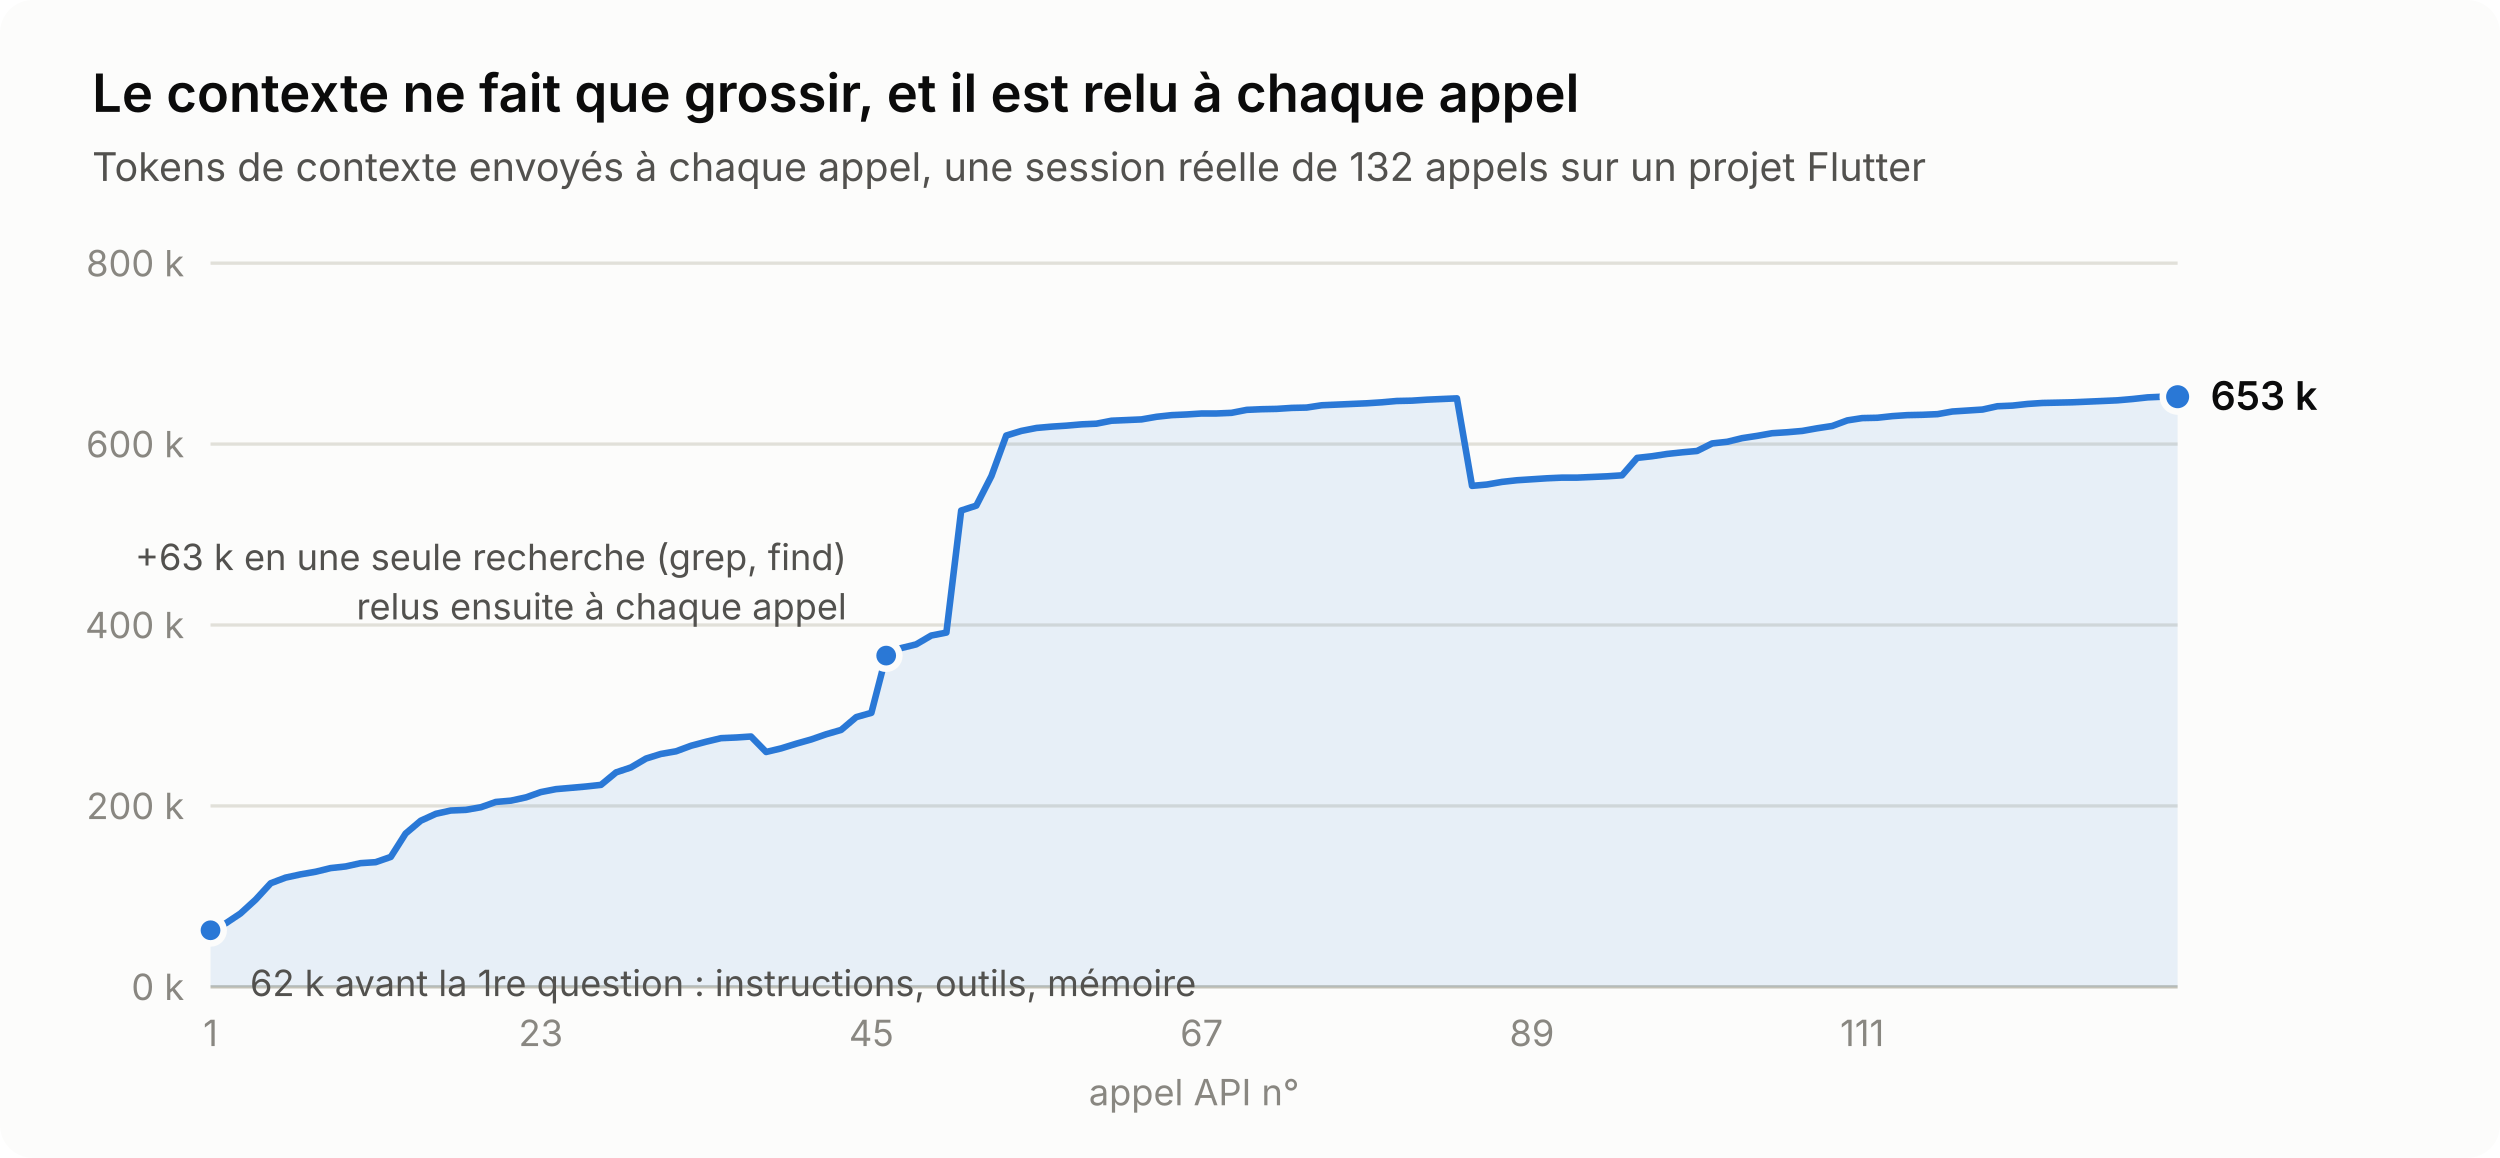
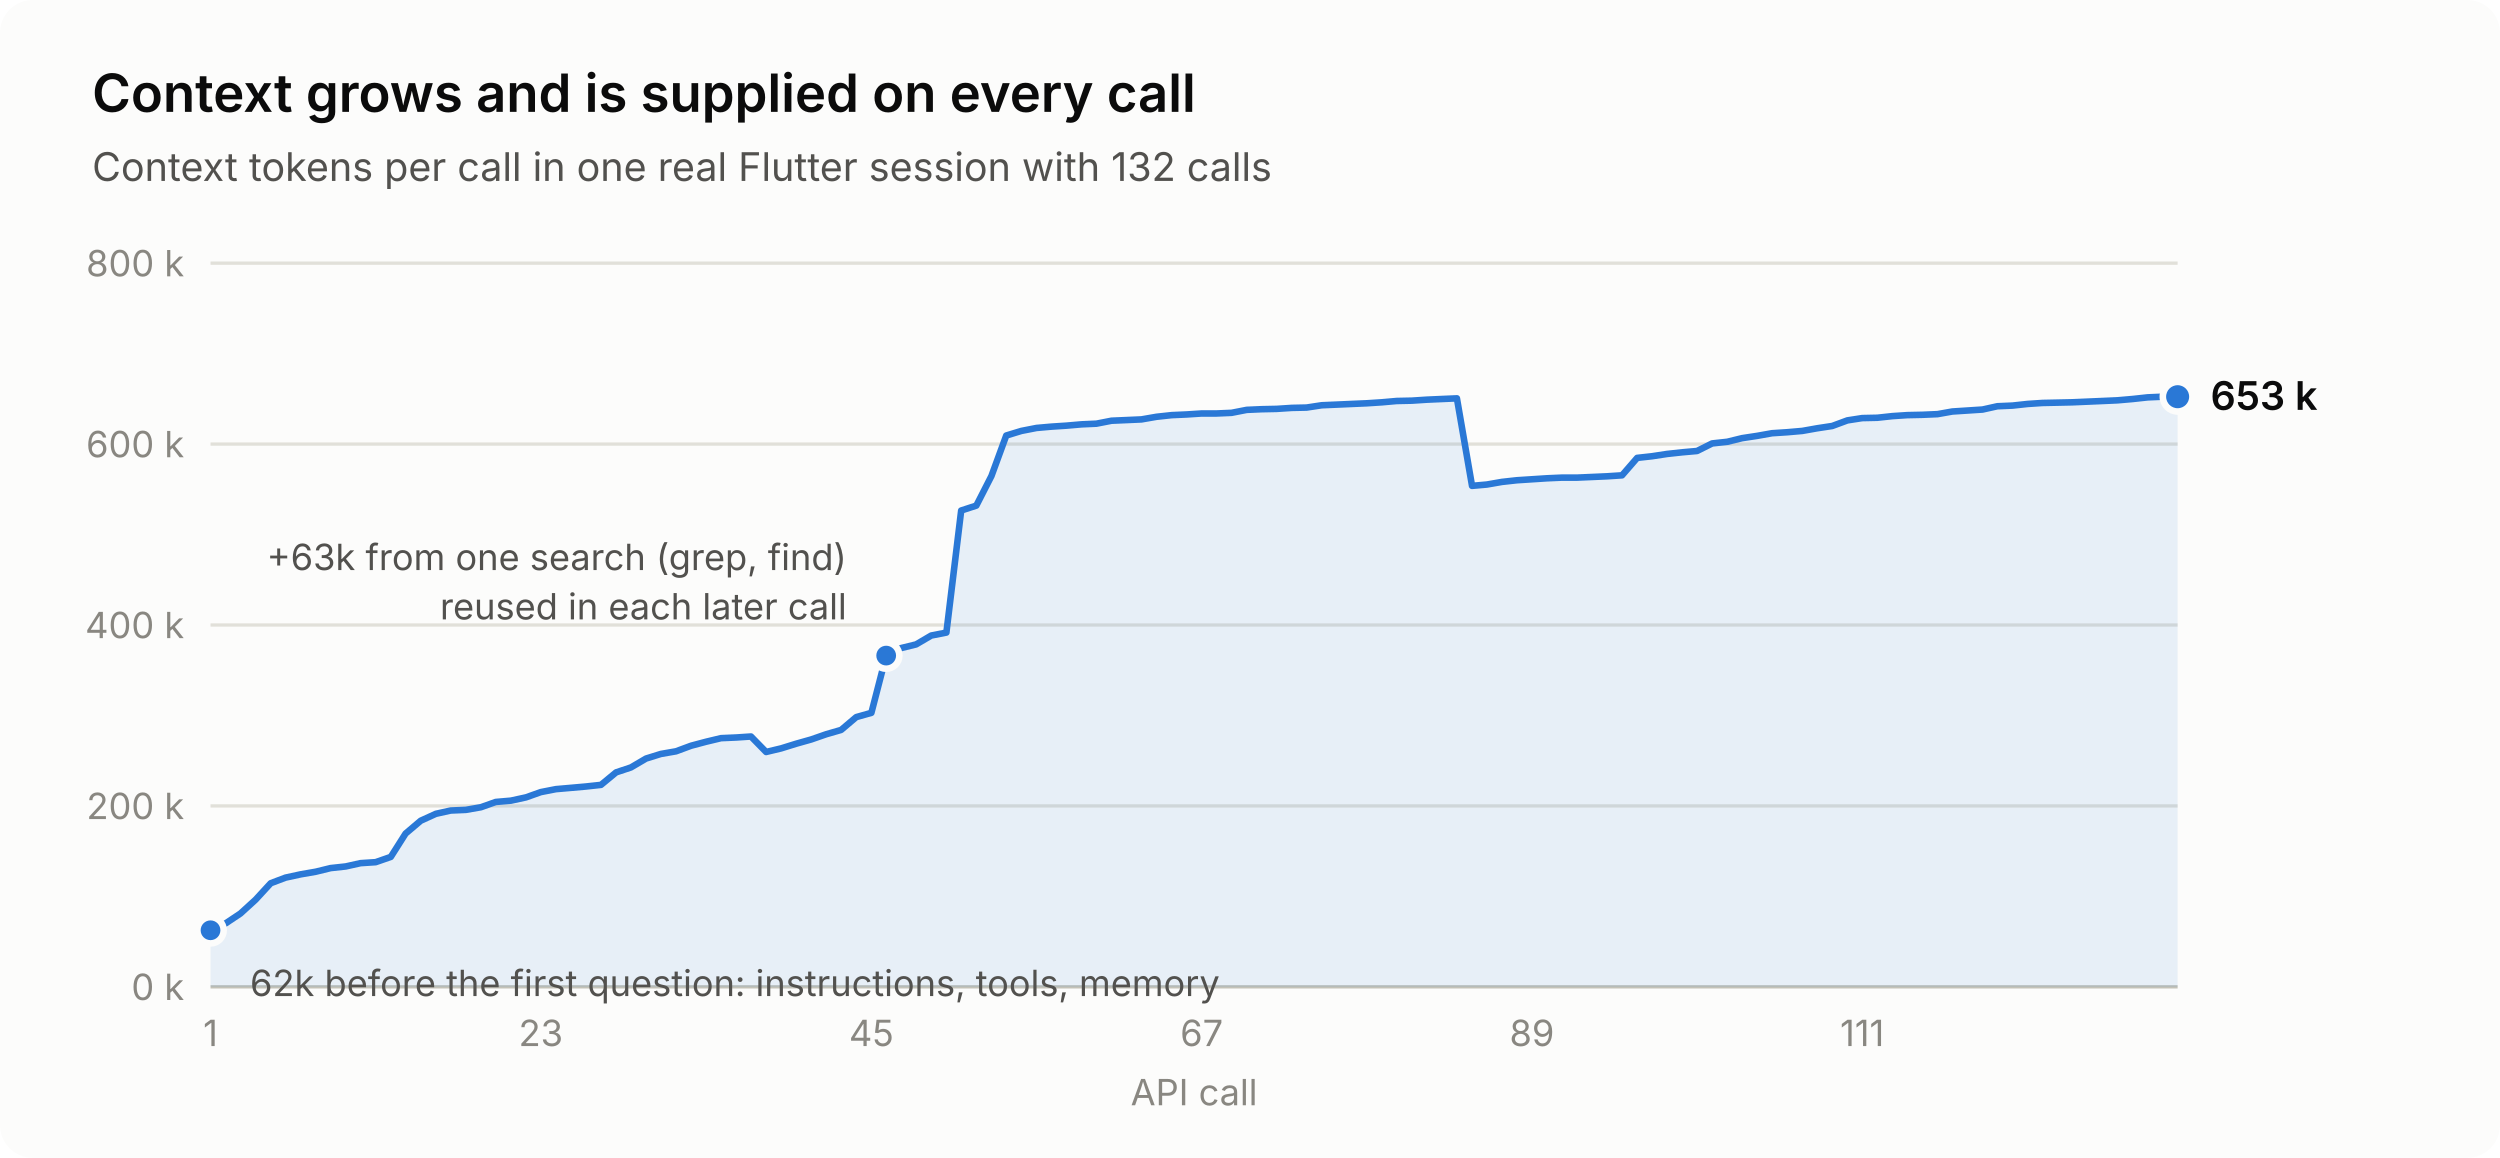
<svg xmlns="http://www.w3.org/2000/svg" width="760" height="352" viewBox="0 0 760 352" font-family="system-ui, -apple-system, &quot;Segoe UI&quot;, sans-serif">
  <rect width="100%" height="100%" rx="10" fill="#fcfcfb" />
-   <text x="28.0" y="34.0" fill="#0b0b0b" font-size="16" font-weight="600" text-anchor="start">Le contexte ne fait que grossir, et il est relu à chaque appel</text>
-   <text x="28.0" y="55.0" fill="#52514e" font-size="12" font-weight="400" text-anchor="start">Tokens de contexte envoyés à chaque appel, une session réelle de 132 appels sur un projet Flutter</text>
+   <text x="28.0" y="34.0" fill="#0b0b0b" font-size="16" font-weight="600" text-anchor="start">Context grows and is supplied on every call</text>
+   <text x="28.0" y="55.0" fill="#52514e" font-size="12" font-weight="400" text-anchor="start">Context tokens per call in one real Flutter session with 132 calls</text>
  <line x1="64" x2="662" y1="300.0" y2="300.0" stroke="#c3c2b7" stroke-width="1" />
  <text x="56.0" y="304.0" fill="#898781" font-size="11" font-weight="400" text-anchor="end">0 k</text>
  <line x1="64" x2="662" y1="245.0" y2="245.0" stroke="#e1e0d9" stroke-width="1" />
  <text x="56.0" y="249.0" fill="#898781" font-size="11" font-weight="400" text-anchor="end">200 k</text>
  <line x1="64" x2="662" y1="190.0" y2="190.0" stroke="#e1e0d9" stroke-width="1" />
  <text x="56.0" y="194.0" fill="#898781" font-size="11" font-weight="400" text-anchor="end">400 k</text>
  <line x1="64" x2="662" y1="135.0" y2="135.0" stroke="#e1e0d9" stroke-width="1" />
  <text x="56.0" y="139.0" fill="#898781" font-size="11" font-weight="400" text-anchor="end">600 k</text>
  <line x1="64" x2="662" y1="80.0" y2="80.0" stroke="#e1e0d9" stroke-width="1" />
  <text x="56.0" y="84.0" fill="#898781" font-size="11" font-weight="400" text-anchor="end">800 k</text>
  <text x="64.0" y="318.0" fill="#898781" font-size="11" font-weight="400" text-anchor="middle">1</text>
  <text x="164.4" y="318.0" fill="#898781" font-size="11" font-weight="400" text-anchor="middle">23</text>
  <text x="264.9" y="318.0" fill="#898781" font-size="11" font-weight="400" text-anchor="middle">45</text>
  <text x="365.3" y="318.0" fill="#898781" font-size="11" font-weight="400" text-anchor="middle">67</text>
  <text x="465.7" y="318.0" fill="#898781" font-size="11" font-weight="400" text-anchor="middle">89</text>
  <text x="566.1" y="318.0" fill="#898781" font-size="11" font-weight="400" text-anchor="middle">111</text>
-   <text x="363.0" y="336.0" fill="#898781" font-size="11" font-weight="400" text-anchor="middle">appel API n°</text>
+   <text x="363.0" y="336.0" fill="#898781" font-size="11" font-weight="400" text-anchor="middle">API call</text>
  <polygon points="64.0,300 64.0,282.8 68.6,280.7 73.1,277.7 77.7,273.5 82.3,268.5 86.8,266.8 91.4,265.8 96.0,265.0 100.5,263.9 105.1,263.4 109.6,262.4 114.2,262.1 118.8,260.5 123.3,253.4 127.9,249.5 132.5,247.4 137.0,246.4 141.6,246.2 146.2,245.4 150.7,243.8 155.3,243.4 159.9,242.4 164.4,240.8 169.0,239.9 173.6,239.5 178.1,239.1 182.7,238.6 187.3,234.8 191.8,233.3 196.4,230.6 200.9,229.2 205.5,228.4 210.1,226.7 214.6,225.5 219.2,224.4 223.8,224.2 228.3,223.9 232.9,228.6 237.5,227.5 242.0,226.1 246.6,224.8 251.2,223.2 255.7,221.9 260.3,218.0 264.9,216.7 269.4,199.3 274.0,197.0 278.5,195.9 283.1,193.2 287.7,192.3 292.2,155.2 296.8,153.7 301.4,144.7 305.9,132.4 310.5,131.0 315.1,130.1 319.6,129.7 324.2,129.4 328.8,129.0 333.3,128.8 337.9,127.9 342.5,127.7 347.0,127.5 351.6,126.7 356.2,126.2 360.7,126.0 365.3,125.7 369.8,125.7 374.4,125.5 379.0,124.6 383.5,124.4 388.1,124.3 392.7,124.0 397.2,123.9 401.8,123.2 406.4,123.0 410.9,122.8 415.5,122.6 420.1,122.3 424.6,121.9 429.2,121.8 433.8,121.5 438.3,121.3 442.9,121.1 447.5,147.7 452.0,147.3 456.6,146.5 461.1,146.0 465.7,145.7 470.3,145.4 474.8,145.2 479.4,145.2 484.0,145.0 488.5,144.8 493.1,144.5 497.7,139.2 502.2,138.7 506.8,138.0 511.4,137.5 515.9,137.1 520.5,134.8 525.1,134.3 529.6,133.2 534.2,132.5 538.7,131.7 543.3,131.4 547.9,131.0 552.4,130.2 557.0,129.5 561.6,127.8 566.1,127.1 570.7,127.0 575.3,126.5 579.8,126.2 584.4,126.1 589.0,125.9 593.5,125.1 598.1,124.8 602.7,124.5 607.2,123.5 611.8,123.3 616.4,122.8 620.9,122.5 625.5,122.4 630.0,122.3 634.6,122.1 639.2,121.9 643.7,121.7 648.3,121.3 652.9,120.8 657.4,120.6 662.0,120.6 662.0,300" fill="#2a78d6" fill-opacity="0.1" />
  <polyline points="64.0,282.8 68.6,280.7 73.1,277.7 77.7,273.5 82.3,268.5 86.8,266.8 91.4,265.8 96.0,265.0 100.5,263.9 105.1,263.4 109.6,262.4 114.2,262.1 118.8,260.5 123.3,253.4 127.9,249.5 132.5,247.4 137.0,246.4 141.6,246.2 146.2,245.4 150.7,243.8 155.3,243.4 159.9,242.4 164.4,240.8 169.0,239.9 173.6,239.5 178.1,239.1 182.7,238.6 187.3,234.8 191.8,233.3 196.4,230.6 200.9,229.2 205.5,228.4 210.1,226.7 214.6,225.5 219.2,224.4 223.8,224.2 228.3,223.9 232.9,228.6 237.5,227.5 242.0,226.1 246.6,224.8 251.2,223.2 255.7,221.9 260.3,218.0 264.9,216.7 269.4,199.3 274.0,197.0 278.5,195.9 283.1,193.2 287.7,192.3 292.2,155.2 296.8,153.7 301.4,144.7 305.9,132.4 310.5,131.0 315.1,130.1 319.6,129.7 324.2,129.4 328.8,129.0 333.3,128.8 337.9,127.9 342.5,127.7 347.0,127.5 351.6,126.7 356.2,126.2 360.7,126.0 365.3,125.7 369.8,125.7 374.4,125.5 379.0,124.6 383.5,124.4 388.1,124.3 392.7,124.0 397.2,123.9 401.8,123.2 406.4,123.0 410.9,122.8 415.5,122.6 420.1,122.3 424.6,121.9 429.2,121.8 433.8,121.5 438.3,121.3 442.9,121.1 447.5,147.7 452.0,147.3 456.6,146.5 461.1,146.0 465.7,145.7 470.3,145.4 474.8,145.2 479.4,145.2 484.0,145.0 488.5,144.8 493.1,144.5 497.7,139.2 502.2,138.7 506.8,138.0 511.4,137.5 515.9,137.1 520.5,134.8 525.1,134.3 529.6,133.2 534.2,132.5 538.7,131.7 543.3,131.4 547.9,131.0 552.4,130.2 557.0,129.5 561.6,127.8 566.1,127.1 570.7,127.0 575.3,126.5 579.8,126.2 584.4,126.1 589.0,125.9 593.5,125.1 598.1,124.8 602.7,124.5 607.2,123.5 611.8,123.3 616.4,122.8 620.9,122.5 625.5,122.4 630.0,122.3 634.6,122.1 639.2,121.9 643.7,121.7 648.3,121.3 652.9,120.8 657.4,120.6 662.0,120.6" fill="none" stroke="#2a78d6" stroke-width="2" stroke-linejoin="round" stroke-linecap="round" />
  <circle cx="662.0" cy="120.6" r="4.5" fill="#2a78d6" stroke="#fcfcfb" stroke-width="2" />
  <text x="672.0" y="124.6" fill="#0b0b0b" font-size="12" font-weight="600" text-anchor="start">653 k</text>
  <circle cx="64.0" cy="282.8" r="4" fill="#2a78d6" stroke="#fcfcfb" stroke-width="2" />
-   <text x="76.0" y="302.8" fill="#52514e" font-size="11" font-weight="400" text-anchor="start">62 k avant la 1re question : instructions, outils, mémoire</text>
+   <text x="76.0" y="302.8" fill="#52514e" font-size="11" font-weight="400" text-anchor="start">62k before the first question: instructions, tools, memory</text>
  <circle cx="269.4" cy="199.3" r="4" fill="#2a78d6" stroke="#fcfcfb" stroke-width="2" />
-   <text x="257.4" y="173.3" fill="#52514e" font-size="11" font-weight="400" text-anchor="end">+63 k en une seule recherche (grep, find)</text>
-   <text x="257.4" y="188.3" fill="#52514e" font-size="11" font-weight="400" text-anchor="end">relus ensuite à chaque appel</text>
+   <text x="257.4" y="173.3" fill="#52514e" font-size="11" font-weight="400" text-anchor="end">+63k from one search (grep, find)</text>
+   <text x="257.4" y="188.3" fill="#52514e" font-size="11" font-weight="400" text-anchor="end">reused in each later call</text>
</svg>
